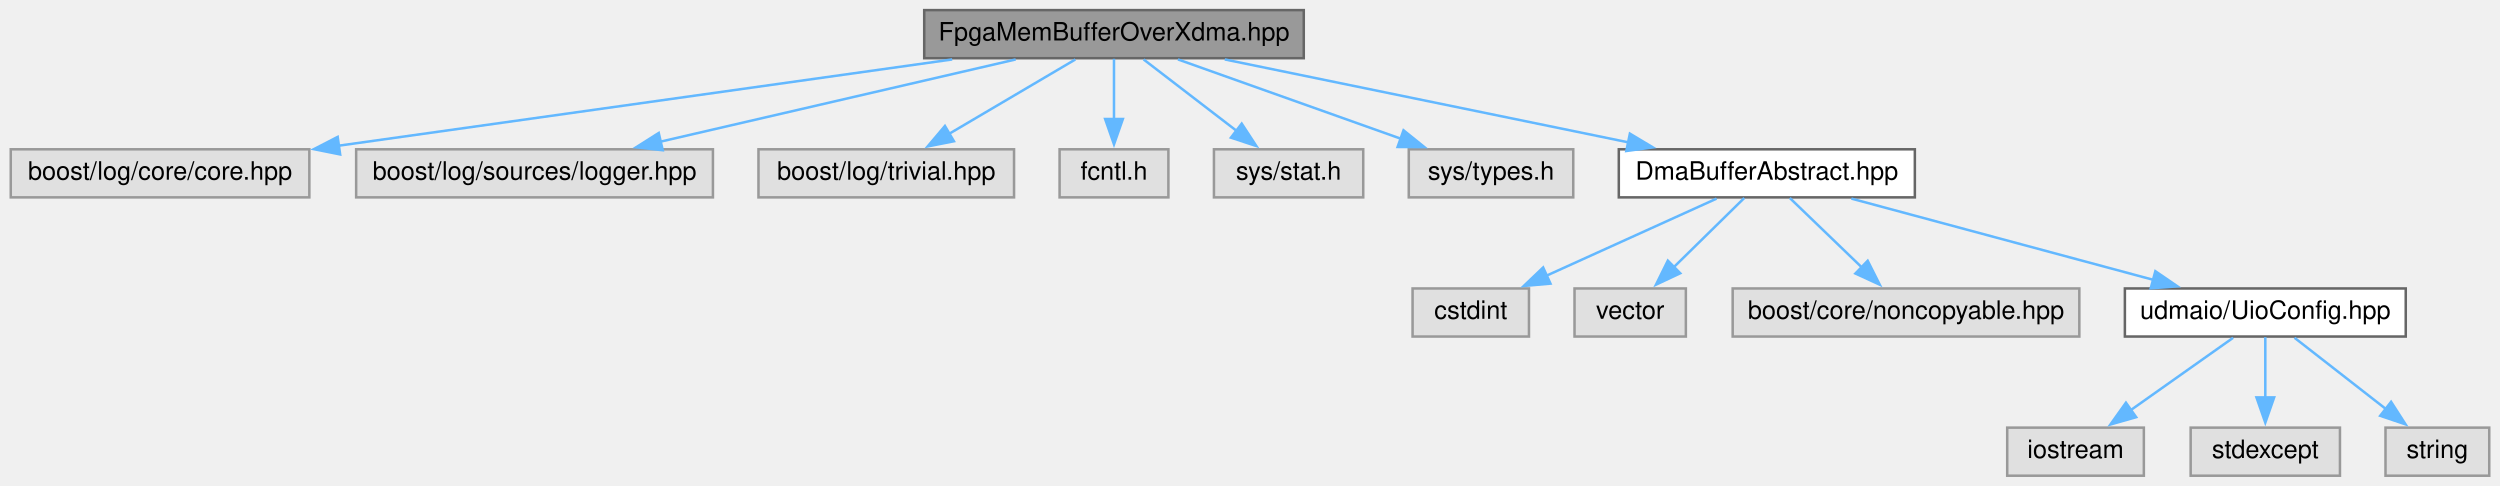
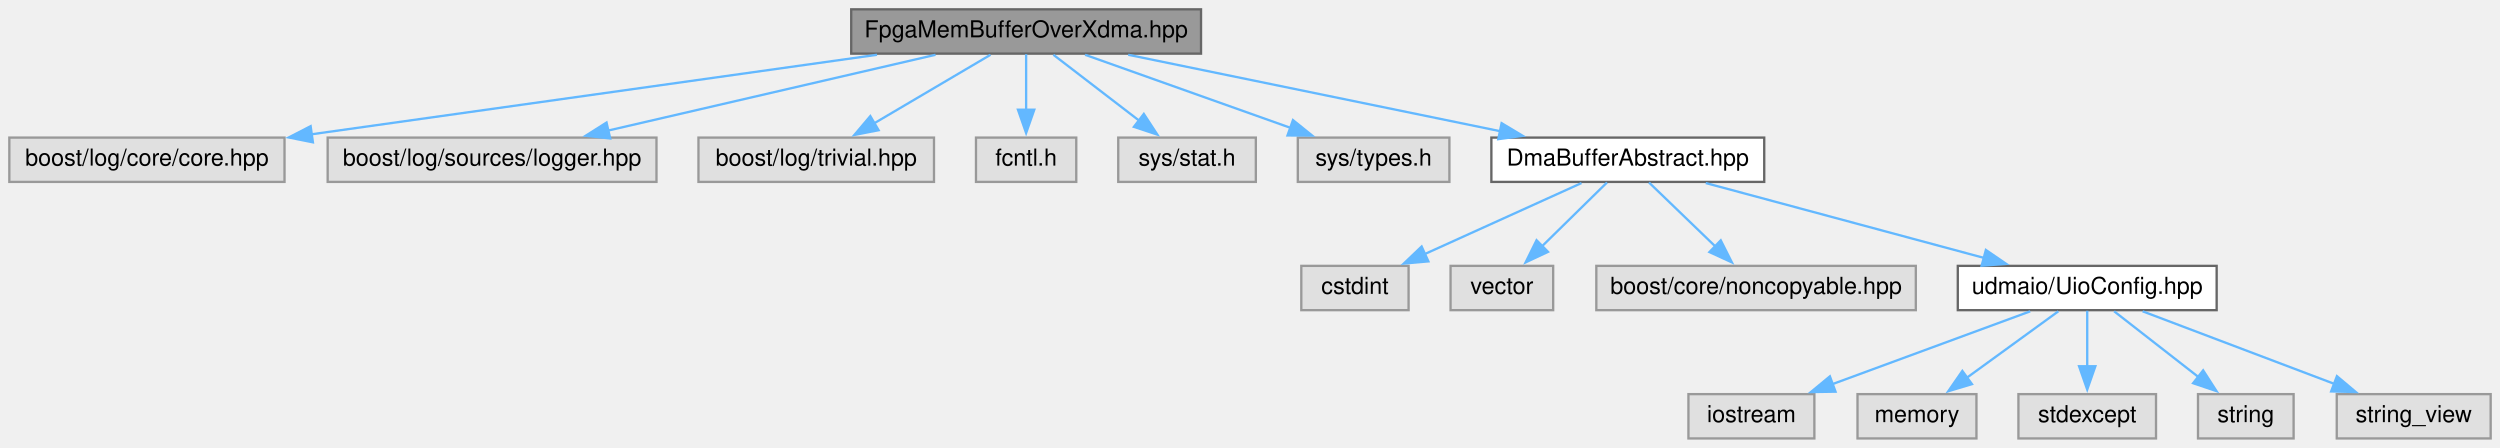
- <svg xmlns="http://www.w3.org/2000/svg" xmlns:xlink="http://www.w3.org/1999/xlink" width="988pt" height="192pt" viewBox="0.00 0.00 987.50 192.00">
+ <svg xmlns="http://www.w3.org/2000/svg" xmlns:xlink="http://www.w3.org/1999/xlink" width="1072pt" height="192pt" viewBox="0.00 0.00 1072.00 192.00">
  <g id="graph0" class="graph" transform="scale(1 1) rotate(0) translate(4 188)">
    <g id="node1" class="node">
      <g id="a_node1">
        <a xlink:title=" ">
          <polygon fill="#999999" stroke="#666666" points="511,-184 361,-184 361,-165 511,-165 511,-184" />
          <text text-anchor="middle" x="436" y="-172" font-family="Helvetica,sans-Serif" font-size="10.00">FpgaMemBufferOverXdma.hpp</text>
        </a>
      </g>
    </g>
    <g id="node2" class="node">
      <g id="a_node2">
        <a xlink:title=" ">
          <polygon fill="#e0e0e0" stroke="#999999" points="118,-129 0,-129 0,-110 118,-110 118,-129" />
          <text text-anchor="middle" x="59" y="-117" font-family="Helvetica,sans-Serif" font-size="10.00">boost/log/core/core.hpp</text>
        </a>
      </g>
    </g>
    <g id="edge1" class="edge">
      <path fill="none" stroke="#63b8ff" d="M372.05,-164.51C304.79,-155.05 199.23,-140.21 129.57,-130.42" />
      <polygon fill="#63b8ff" stroke="#63b8ff" points="130.18,-126.97 119.79,-129.05 129.2,-133.9 130.18,-126.97" />
    </g>
    <g id="node3" class="node">
      <g id="a_node3">
        <a xlink:title=" ">
          <polygon fill="#e0e0e0" stroke="#999999" points="277.5,-129 136.5,-129 136.5,-110 277.5,-110 277.5,-129" />
          <text text-anchor="middle" x="207" y="-117" font-family="Helvetica,sans-Serif" font-size="10.00">boost/log/sources/logger.hpp</text>
        </a>
      </g>
    </g>
    <g id="edge2" class="edge">
      <path fill="none" stroke="#63b8ff" d="M397.15,-164.51C358.46,-155.55 298.91,-141.77 256.78,-132.02" />
      <polygon fill="#63b8ff" stroke="#63b8ff" points="257.66,-128.63 247.13,-129.79 256.08,-135.45 257.66,-128.63" />
    </g>
    <g id="node4" class="node">
      <g id="a_node4">
        <a xlink:title=" ">
          <polygon fill="#e0e0e0" stroke="#999999" points="396.5,-129 295.5,-129 295.5,-110 396.5,-110 396.5,-129" />
          <text text-anchor="middle" x="346" y="-117" font-family="Helvetica,sans-Serif" font-size="10.00">boost/log/trivial.hpp</text>
        </a>
      </g>
    </g>
    <g id="edge3" class="edge">
      <path fill="none" stroke="#63b8ff" d="M420.73,-164.51C407.07,-156.47 386.8,-144.53 370.82,-135.11" />
      <polygon fill="#63b8ff" stroke="#63b8ff" points="372.74,-132.18 362.35,-130.13 369.19,-138.22 372.74,-132.18" />
    </g>
    <g id="node5" class="node">
      <g id="a_node5">
        <a xlink:title=" ">
          <polygon fill="#e0e0e0" stroke="#999999" points="457.5,-129 414.5,-129 414.5,-110 457.5,-110 457.5,-129" />
          <text text-anchor="middle" x="436" y="-117" font-family="Helvetica,sans-Serif" font-size="10.00">fcntl.h</text>
        </a>
      </g>
    </g>
    <g id="edge4" class="edge">
      <path fill="none" stroke="#63b8ff" d="M436,-164.75C436,-158.27 436,-149.16 436,-140.9" />
      <polygon fill="#63b8ff" stroke="#63b8ff" points="439.5,-140.96 436,-130.96 432.5,-140.96 439.5,-140.96" />
    </g>
    <g id="node6" class="node">
      <g id="a_node6">
        <a xlink:title=" ">
          <polygon fill="#e0e0e0" stroke="#999999" points="534.5,-129 475.5,-129 475.5,-110 534.5,-110 534.5,-129" />
          <text text-anchor="middle" x="505" y="-117" font-family="Helvetica,sans-Serif" font-size="10.00">sys/stat.h</text>
        </a>
      </g>
    </g>
    <g id="edge5" class="edge">
      <path fill="none" stroke="#63b8ff" d="M447.7,-164.51C457.78,-156.77 472.54,-145.43 484.56,-136.2" />
      <polygon fill="#63b8ff" stroke="#63b8ff" points="486.47,-139.15 492.27,-130.28 482.21,-133.6 486.47,-139.15" />
    </g>
    <g id="node7" class="node">
      <g id="a_node7">
        <a xlink:title=" ">
          <polygon fill="#e0e0e0" stroke="#999999" points="617.5,-129 552.5,-129 552.5,-110 617.5,-110 617.5,-129" />
          <text text-anchor="middle" x="585" y="-117" font-family="Helvetica,sans-Serif" font-size="10.00">sys/types.h</text>
        </a>
      </g>
    </g>
    <g id="edge6" class="edge">
      <path fill="none" stroke="#63b8ff" d="M461.28,-164.51C485.5,-155.89 522.3,-142.8 549.47,-133.14" />
      <polygon fill="#63b8ff" stroke="#63b8ff" points="550.42,-136.51 558.67,-129.87 548.08,-129.92 550.42,-136.51" />
    </g>
    <g id="node8" class="node">
      <g id="a_node8">
        <a xlink:href="_dma_buffer_abstract_8hpp.html" target="_top" xlink:title=" ">
          <polygon fill="white" stroke="#666666" points="752.5,-129 635.5,-129 635.5,-110 752.5,-110 752.5,-129" />
          <text text-anchor="middle" x="694" y="-117" font-family="Helvetica,sans-Serif" font-size="10.00">DmaBufferAbstract.hpp</text>
        </a>
      </g>
    </g>
    <g id="edge7" class="edge">
      <path fill="none" stroke="#63b8ff" d="M479.77,-164.51C523.82,-155.46 591.88,-141.48 639.43,-131.71" />
      <polygon fill="#63b8ff" stroke="#63b8ff" points="639.88,-135.19 648.97,-129.75 638.47,-128.33 639.88,-135.19" />
    </g>
    <g id="node9" class="node">
      <g id="a_node9">
        <a xlink:title=" ">
          <polygon fill="#e0e0e0" stroke="#999999" points="600,-74 554,-74 554,-55 600,-55 600,-74" />
          <text text-anchor="middle" x="577" y="-62" font-family="Helvetica,sans-Serif" font-size="10.00">cstdint</text>
        </a>
      </g>
    </g>
    <g id="edge8" class="edge">
      <path fill="none" stroke="#63b8ff" d="M674.15,-109.51C655.72,-101.16 628.02,-88.61 606.91,-79.05" />
      <polygon fill="#63b8ff" stroke="#63b8ff" points="608.49,-75.92 597.93,-74.98 605.6,-82.3 608.49,-75.92" />
    </g>
    <g id="node10" class="node">
      <g id="a_node10">
        <a xlink:title=" ">
          <polygon fill="#e0e0e0" stroke="#999999" points="662,-74 618,-74 618,-55 662,-55 662,-74" />
          <text text-anchor="middle" x="640" y="-62" font-family="Helvetica,sans-Serif" font-size="10.00">vector</text>
        </a>
      </g>
    </g>
    <g id="edge9" class="edge">
      <path fill="none" stroke="#63b8ff" d="M685.08,-109.75C677.55,-102.35 666.53,-91.54 657.27,-82.45" />
      <polygon fill="#63b8ff" stroke="#63b8ff" points="659.78,-80.01 650.19,-75.5 654.88,-85 659.78,-80.01" />
    </g>
    <g id="node11" class="node">
      <g id="a_node11">
        <a xlink:title=" ">
          <polygon fill="#e0e0e0" stroke="#999999" points="817.5,-74 680.5,-74 680.5,-55 817.5,-55 817.5,-74" />
          <text text-anchor="middle" x="749" y="-62" font-family="Helvetica,sans-Serif" font-size="10.00">boost/core/noncopyable.hpp</text>
        </a>
      </g>
    </g>
    <g id="edge10" class="edge">
      <path fill="none" stroke="#63b8ff" d="M703.08,-109.75C710.84,-102.27 722.21,-91.32 731.7,-82.17" />
      <polygon fill="#63b8ff" stroke="#63b8ff" points="733.86,-84.95 738.63,-75.49 729,-79.91 733.86,-84.95" />
    </g>
    <g id="node12" class="node">
      <g id="a_node12">
        <a xlink:href="_uio_config_8hpp.html" target="_top" xlink:title=" ">
          <polygon fill="white" stroke="#666666" points="946.5,-74 835.5,-74 835.5,-55 946.5,-55 946.5,-74" />
          <text text-anchor="middle" x="891" y="-62" font-family="Helvetica,sans-Serif" font-size="10.00">udmaio/UioConfig.hpp</text>
        </a>
      </g>
    </g>
    <g id="edge11" class="edge">
      <path fill="none" stroke="#63b8ff" d="M727.42,-109.51C760.35,-100.65 810.84,-87.07 847.02,-77.33" />
      <polygon fill="#63b8ff" stroke="#63b8ff" points="847.54,-80.82 856.29,-74.84 845.72,-74.06 847.54,-80.82" />
    </g>
    <g id="node13" class="node">
      <g id="a_node13">
        <a xlink:title=" ">
-           <polygon fill="#e0e0e0" stroke="#999999" points="843,-19 789,-19 789,0 843,0 843,-19" />
-           <text text-anchor="middle" x="816" y="-7" font-family="Helvetica,sans-Serif" font-size="10.00">iostream</text>
+           <polygon fill="#e0e0e0" stroke="#999999" points="774,-19 720,-19 720,0 774,0 774,-19" />
+           <text text-anchor="middle" x="747" y="-7" font-family="Helvetica,sans-Serif" font-size="10.00">iostream</text>
        </a>
      </g>
    </g>
    <g id="edge12" class="edge">
-       <path fill="none" stroke="#63b8ff" d="M878.28,-54.51C867.22,-46.7 850.96,-35.21 837.83,-25.93" />
-       <polygon fill="#63b8ff" stroke="#63b8ff" points="839.96,-23.14 829.77,-20.23 835.92,-28.86 839.96,-23.14" />
+       <path fill="none" stroke="#63b8ff" d="M866.57,-54.51C843.26,-45.93 807.91,-32.92 781.69,-23.27" />
+       <polygon fill="#63b8ff" stroke="#63b8ff" points="783.08,-20.05 772.49,-19.88 780.66,-26.62 783.08,-20.05" />
    </g>
    <g id="node14" class="node">
      <g id="a_node14">
        <a xlink:title=" ">
+           <polygon fill="#e0e0e0" stroke="#999999" points="843.5,-19 792.5,-19 792.5,0 843.5,0 843.5,-19" />
+           <text text-anchor="middle" x="818" y="-7" font-family="Helvetica,sans-Serif" font-size="10.00">memory</text>
+         </a>
+       </g>
+     </g>
+     <g id="edge13" class="edge">
+       <path fill="none" stroke="#63b8ff" d="M878.62,-54.51C867.85,-46.7 852.03,-35.21 839.25,-25.93" />
+       <polygon fill="#63b8ff" stroke="#63b8ff" points="841.57,-23.29 831.43,-20.25 837.46,-28.95 841.57,-23.29" />
+     </g>
+     <g id="node15" class="node">
+       <g id="a_node15">
+         <a xlink:title=" ">
          <polygon fill="#e0e0e0" stroke="#999999" points="920.5,-19 861.5,-19 861.5,0 920.5,0 920.5,-19" />
          <text text-anchor="middle" x="891" y="-7" font-family="Helvetica,sans-Serif" font-size="10.00">stdexcept</text>
        </a>
      </g>
    </g>
-     <g id="edge13" class="edge">
+     <g id="edge14" class="edge">
      <path fill="none" stroke="#63b8ff" d="M891,-54.75C891,-48.27 891,-39.16 891,-30.9" />
      <polygon fill="#63b8ff" stroke="#63b8ff" points="894.5,-30.96 891,-20.96 887.5,-30.96 894.5,-30.96" />
    </g>
-     <g id="node15" class="node">
-       <g id="a_node15">
+     <g id="node16" class="node">
+       <g id="a_node16">
        <a xlink:title=" ">
          <polygon fill="#e0e0e0" stroke="#999999" points="979.5,-19 938.5,-19 938.5,0 979.5,0 979.5,-19" />
          <text text-anchor="middle" x="959" y="-7" font-family="Helvetica,sans-Serif" font-size="10.00">string</text>
        </a>
      </g>
    </g>
-     <g id="edge14" class="edge">
+     <g id="edge15" class="edge">
      <path fill="none" stroke="#63b8ff" d="M902.54,-54.51C912.46,-46.77 927.01,-35.43 938.86,-26.2" />
      <polygon fill="#63b8ff" stroke="#63b8ff" points="940.71,-29.2 946.44,-20.29 936.4,-23.68 940.71,-29.2" />
    </g>
+     <g id="node17" class="node">
+       <g id="a_node17">
+         <a xlink:title=" ">
+           <polygon fill="#e0e0e0" stroke="#999999" points="1064,-19 998,-19 998,0 1064,0 1064,-19" />
+           <text text-anchor="middle" x="1031" y="-7" font-family="Helvetica,sans-Serif" font-size="10.00">string_view</text>
+         </a>
+       </g>
+     </g>
+     <g id="edge16" class="edge">
+       <path fill="none" stroke="#63b8ff" d="M914.75,-54.51C937.31,-45.97 971.47,-33.03 996.94,-23.4" />
+       <polygon fill="#63b8ff" stroke="#63b8ff" points="998.07,-26.71 1006.19,-19.89 995.59,-20.16 998.07,-26.71" />
+     </g>
  </g>
</svg>
